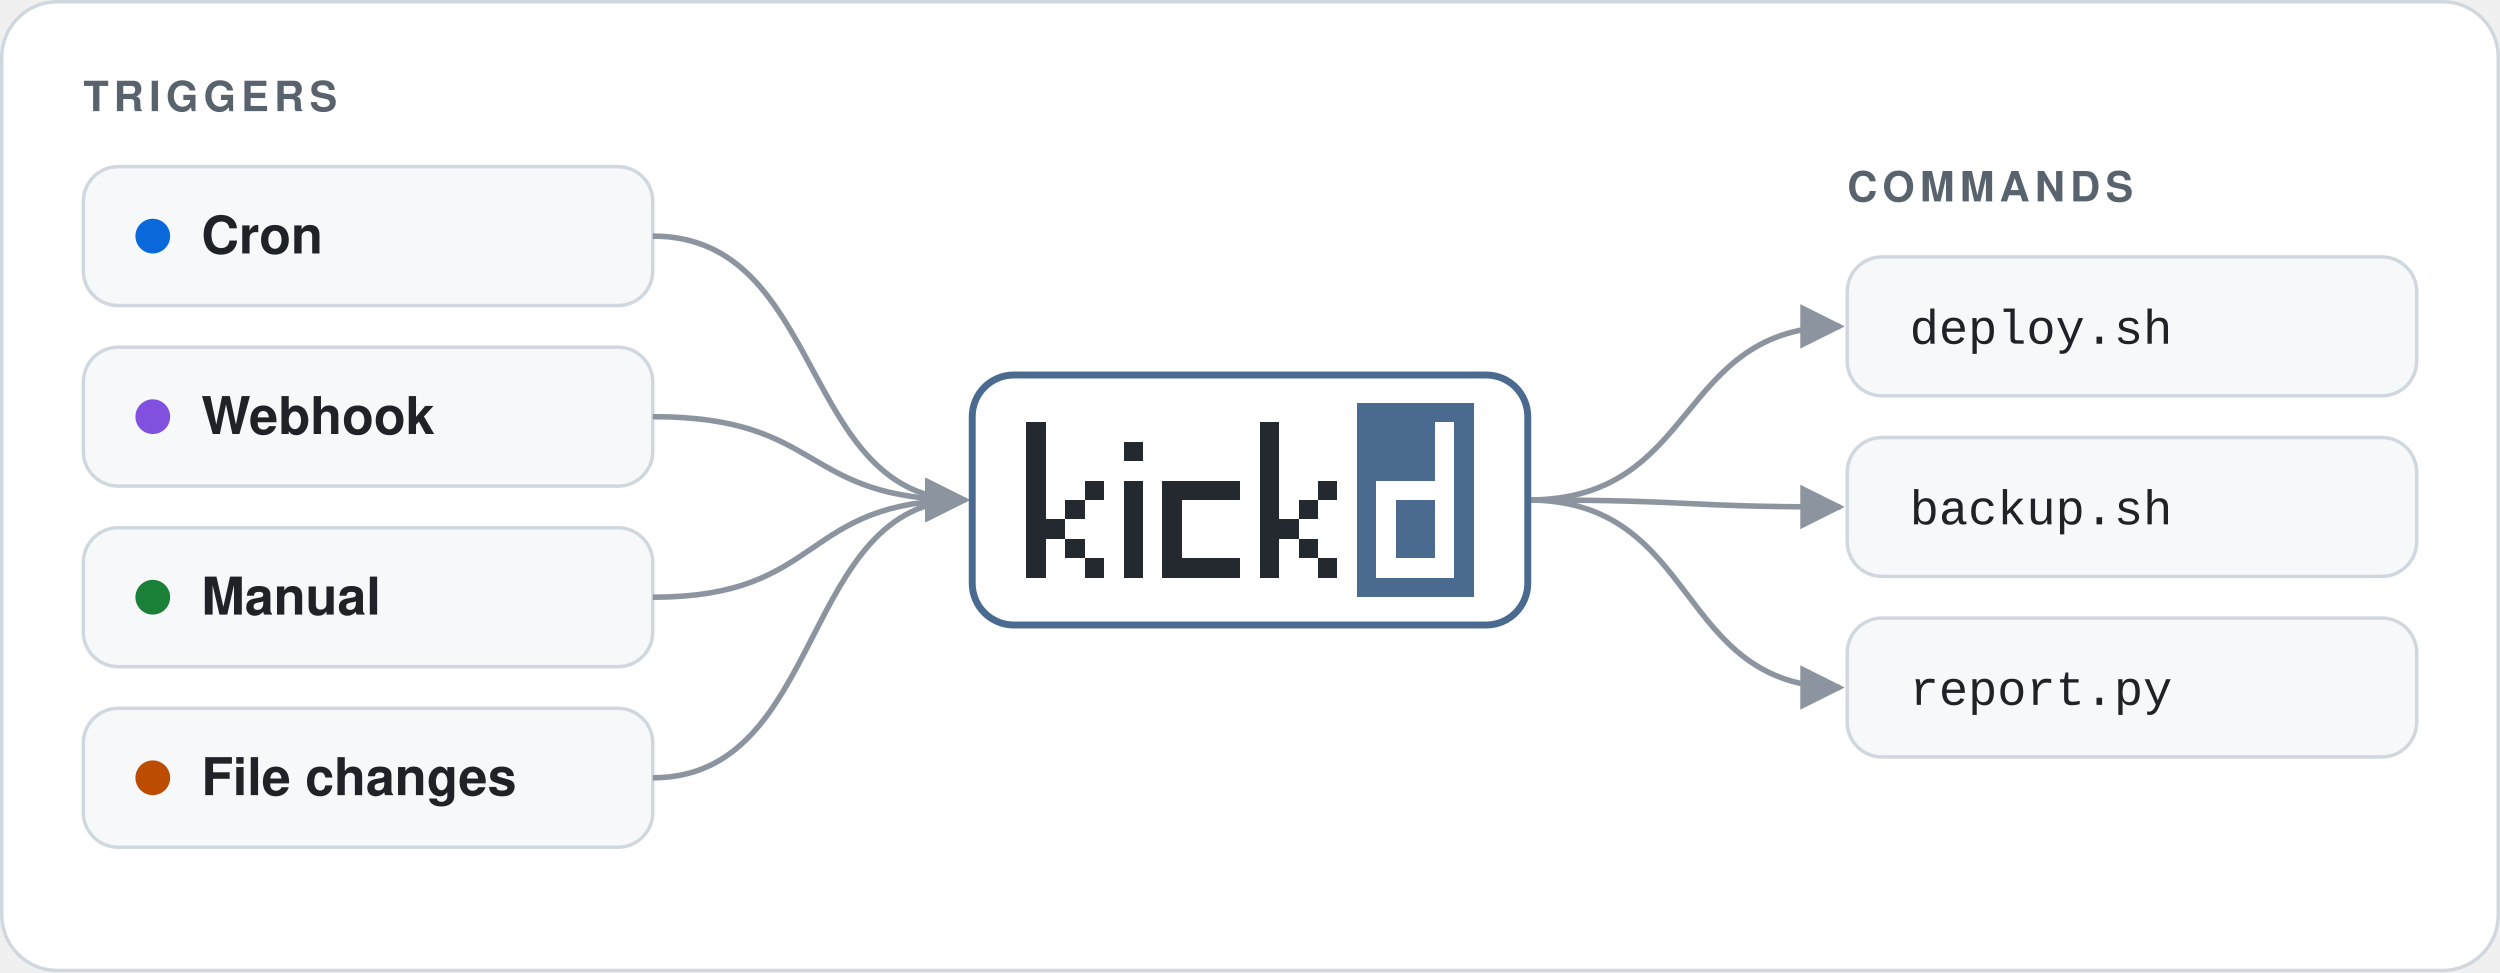
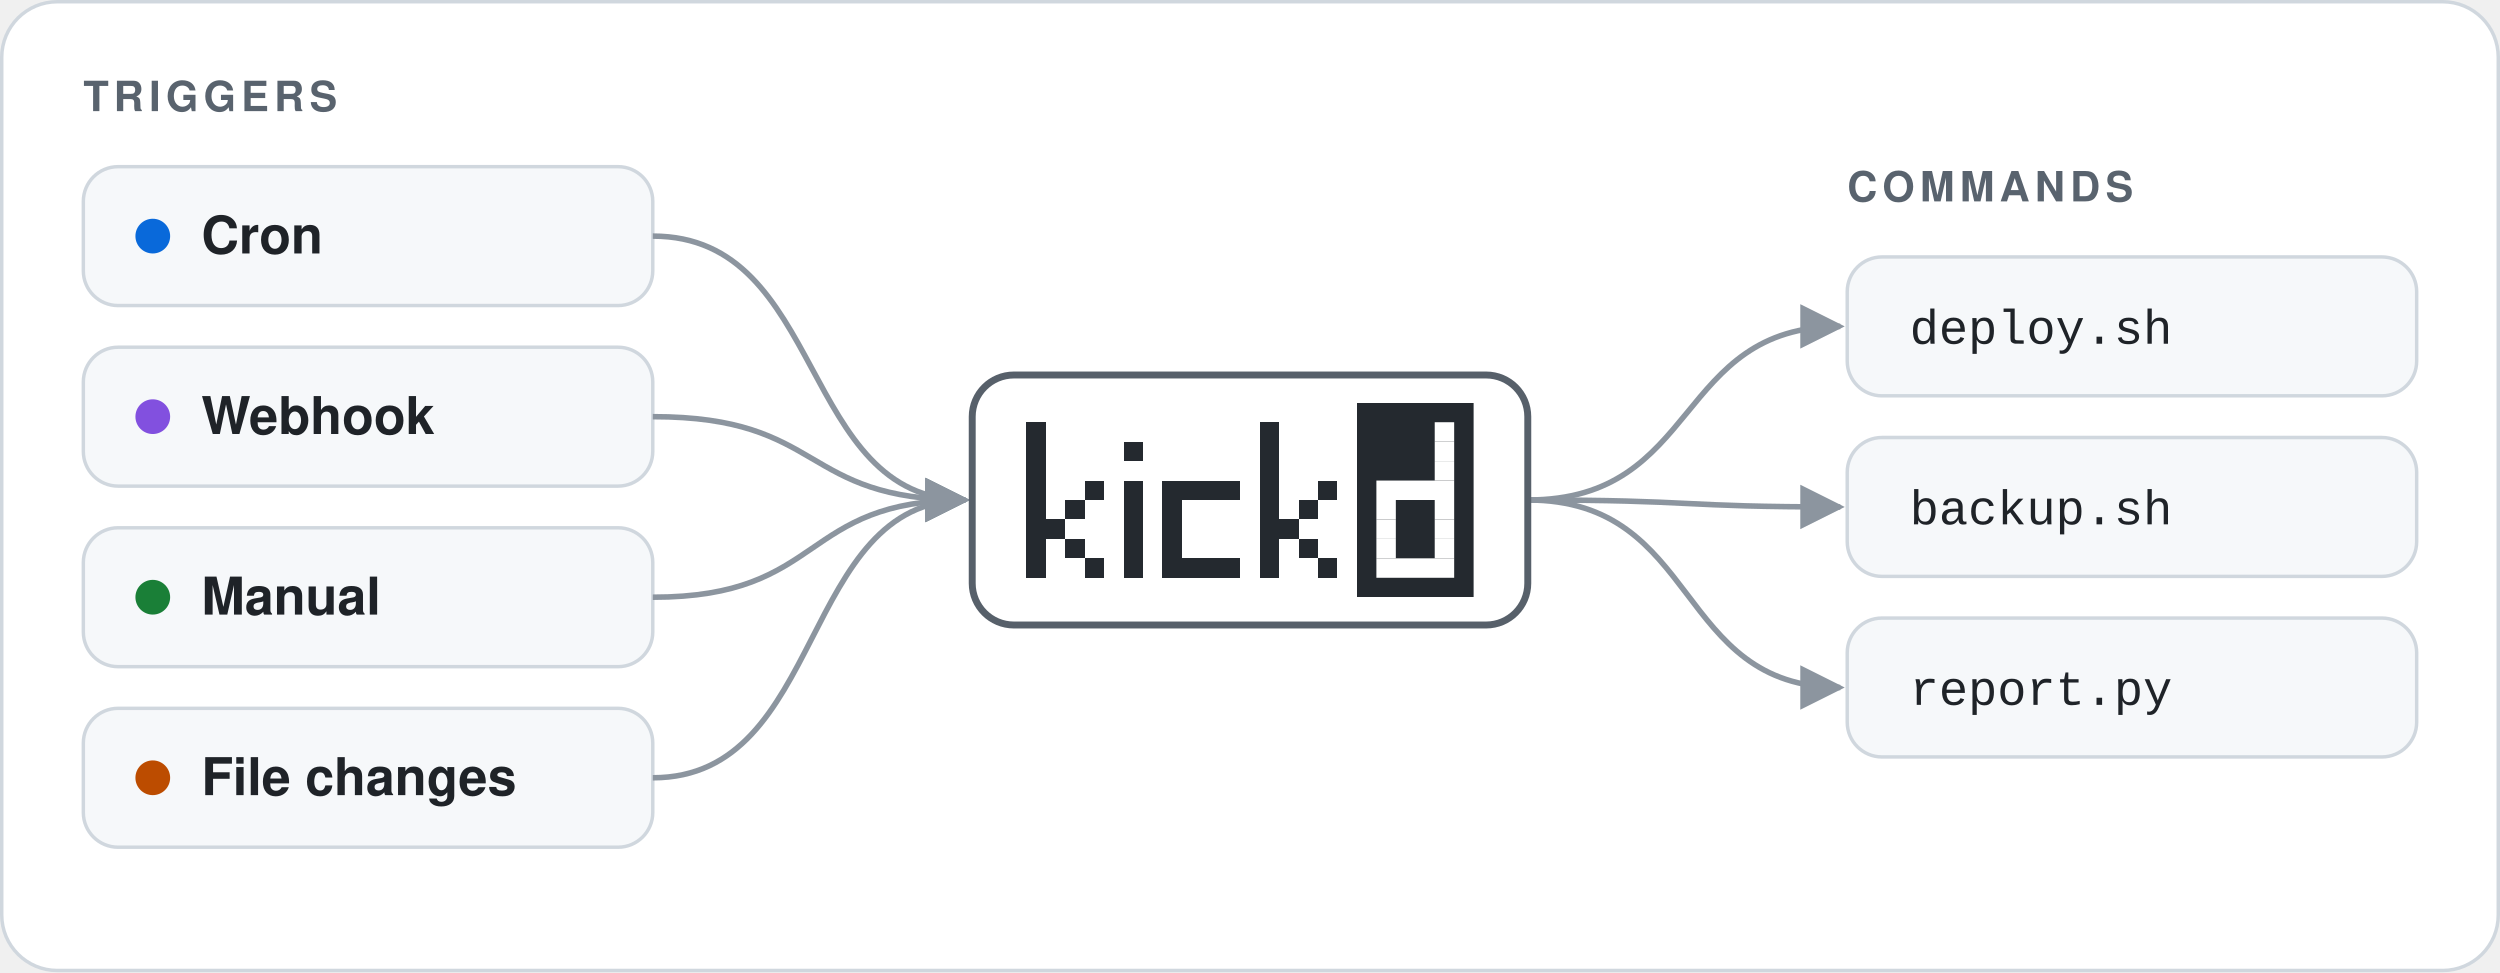
<svg xmlns="http://www.w3.org/2000/svg" width="720" height="280" viewBox="0 0 720 280" role="img" aria-labelledby="title desc">
  <style>
    text { font-family: -apple-system, BlinkMacSystemFont, "Segoe UI", Helvetica, Arial, sans-serif; }
    .mono { font-family: ui-monospace, SFMono-Regular, Menlo, Consolas, "Liberation Mono", monospace; }
    .bg { fill: #ffffff; stroke: #d0d7de; }
    .card { fill: #f6f8fa; stroke: #d0d7de; }
-     .kickd { fill: #ffffff; stroke: #4a6a8f; }
+     .kickd { fill: #ffffff; stroke: #57606a; }
    .text { fill: #1f2328; }
    .head { fill: #59636e; font-size: 12px; font-weight: 600; letter-spacing: 1.5px; }
    .line { stroke: #8c959f; fill: none; stroke-width: 1.6; }
    .tip { fill: #8c959f; }
    .glyph { fill: #24292f; }
-     .block { fill: #4a6a8f; }
    .cron { fill: #0969da; } .webhook { fill: #8250df; } .manual { fill: #1a7f37; } .file { fill: #bc4c00; }
    @media (prefers-color-scheme: dark) {
      .bg { fill: #0d1117; stroke: #30363d; }
      .card { fill: #161b22; stroke: #30363d; }
-       .kickd { fill: #0d1117; stroke: #5d7fa6; }
+       .kickd { fill: #0d1117; stroke: #8b949e; }
      .text { fill: #e6edf3; }
      .head { fill: #9198a1; }
      .line { stroke: #6e7681; }
      .tip { fill: #6e7681; }
      .glyph { fill: #e6edf3; }
-       .block { fill: #5d7fa6; }
      .cron { fill: #4493f8; } .webhook { fill: #ab7df8; } .manual { fill: #3fb950; } .file { fill: #f0883e; }
    }
  </style>
  <defs>
+     <mask id="d-hole">
+       <rect x="272" y="0" width="96" height="160" fill="#ffffff" />
+       <g fill="#000000">
+         <rect x="336" y="16" width="16" height="16" />
+         <rect x="336" y="32" width="16" height="16" />
+         <rect x="336" y="48" width="16" height="16" />
+         <rect x="288" y="64" width="64" height="16" />
+         <rect x="288" y="80" width="16" height="16" />
+         <rect x="336" y="80" width="16" height="16" />
+         <rect x="288" y="96" width="16" height="16" />
+         <rect x="336" y="96" width="16" height="16" />
+         <rect x="288" y="112" width="16" height="16" />
+         <rect x="336" y="112" width="16" height="16" />
+         <rect x="288" y="128" width="64" height="16" />
+       </g>
+     </mask>
    <marker id="arrow" viewBox="0 0 10 10" refX="9" refY="5" markerWidth="8" markerHeight="8" orient="auto-start-reverse">
      <path class="tip" d="M0 0 L10 5 L0 10 z" />
    </marker>
  </defs>
  <rect class="bg" x="0.5" y="0.5" width="719" height="279" rx="16" />
  <text class="head" x="24" y="32">TRIGGERS</text>
  <text class="head" x="532" y="58">COMMANDS</text>
  <rect class="card" x="24" y="48" width="164" height="40" rx="10" />
  <circle class="cron" cx="44" cy="68" r="5" />
  <text class="text" x="58" y="73" font-size="15" font-weight="600">Cron</text>
  <path class="line" d="M188 68 C 238 68, 230 144, 278 144" marker-end="url(#arrow)" />
  <rect class="card" x="24" y="100" width="164" height="40" rx="10" />
  <circle class="webhook" cx="44" cy="120" r="5" />
  <text class="text" x="58" y="125" font-size="15" font-weight="600">Webhook</text>
  <path class="line" d="M188 120 C 238 120, 230 144, 278 144" marker-end="url(#arrow)" />
  <rect class="card" x="24" y="152" width="164" height="40" rx="10" />
  <circle class="manual" cx="44" cy="172" r="5" />
  <text class="text" x="58" y="177" font-size="15" font-weight="600">Manual</text>
  <path class="line" d="M188 172 C 238 172, 230 144, 278 144" marker-end="url(#arrow)" />
  <rect class="card" x="24" y="204" width="164" height="40" rx="10" />
  <circle class="file" cx="44" cy="224" r="5" />
  <text class="text" x="58" y="229" font-size="15" font-weight="600">File changes</text>
  <path class="line" d="M188 224 C 238 224, 230 144, 278 144" marker-end="url(#arrow)" />
  <path class="line" d="M440 144 C 490 144, 482 94, 530 94" marker-end="url(#arrow)" />
  <rect class="card" x="532" y="74" width="164" height="40" rx="10" />
  <text class="text mono" x="550" y="99" font-size="14">deploy.sh</text>
  <path class="line" d="M440 144 C 490 144, 482 146, 530 146" marker-end="url(#arrow)" />
  <rect class="card" x="532" y="126" width="164" height="40" rx="10" />
  <text class="text mono" x="550" y="151" font-size="14">backup.sh</text>
  <path class="line" d="M440 144 C 490 144, 482 198, 530 198" marker-end="url(#arrow)" />
  <rect class="card" x="532" y="178" width="164" height="40" rx="10" />
  <text class="text mono" x="550" y="203" font-size="14">report.py</text>
  <rect class="kickd" x="280" y="108" width="160" height="72" rx="12" stroke-width="2" />
  <g transform="translate(295.6 116.0) scale(0.35)" shape-rendering="crispEdges">
    <g class="glyph">
      <rect x="0" y="16" width="16" height="16" />
      <rect x="0" y="32" width="16" height="16" />
      <rect x="0" y="48" width="16" height="16" />
      <rect x="0" y="64" width="16" height="16" />
      <rect x="48" y="64" width="16" height="16" />
      <rect x="0" y="80" width="16" height="16" />
      <rect x="32" y="80" width="16" height="16" />
      <rect x="0" y="96" width="32" height="16" />
      <rect x="0" y="112" width="16" height="16" />
      <rect x="32" y="112" width="16" height="16" />
      <rect x="0" y="128" width="16" height="16" />
      <rect x="48" y="128" width="16" height="16" />
      <rect x="80" y="32" width="16" height="16" />
      <rect x="80" y="64" width="16" height="16" />
      <rect x="80" y="80" width="16" height="16" />
      <rect x="80" y="96" width="16" height="16" />
      <rect x="80" y="112" width="16" height="16" />
      <rect x="80" y="128" width="16" height="16" />
      <rect x="112" y="64" width="64" height="16" />
      <rect x="112" y="80" width="16" height="16" />
      <rect x="112" y="96" width="16" height="16" />
      <rect x="112" y="112" width="16" height="16" />
      <rect x="112" y="128" width="64" height="16" />
      <rect x="192" y="16" width="16" height="16" />
      <rect x="192" y="32" width="16" height="16" />
      <rect x="192" y="48" width="16" height="16" />
      <rect x="192" y="64" width="16" height="16" />
      <rect x="240" y="64" width="16" height="16" />
      <rect x="192" y="80" width="16" height="16" />
      <rect x="224" y="80" width="16" height="16" />
      <rect x="192" y="96" width="32" height="16" />
      <rect x="192" y="112" width="16" height="16" />
      <rect x="224" y="112" width="16" height="16" />
      <rect x="192" y="128" width="16" height="16" />
      <rect x="240" y="128" width="16" height="16" />
-     </g>
-     <rect class="block" x="272" y="0" width="96" height="160" />
-     <g fill="#ffffff">
-       <rect x="336" y="16" width="16" height="16" />
-       <rect x="336" y="32" width="16" height="16" />
-       <rect x="336" y="48" width="16" height="16" />
-       <rect x="288" y="64" width="64" height="16" />
-       <rect x="288" y="80" width="16" height="16" />
-       <rect x="336" y="80" width="16" height="16" />
-       <rect x="288" y="96" width="16" height="16" />
-       <rect x="336" y="96" width="16" height="16" />
-       <rect x="288" y="112" width="16" height="16" />
-       <rect x="336" y="112" width="16" height="16" />
-       <rect x="288" y="128" width="64" height="16" />
+       <rect x="272" y="0" width="96" height="160" mask="url(#d-hole)" />
    </g>
  </g>
</svg>
